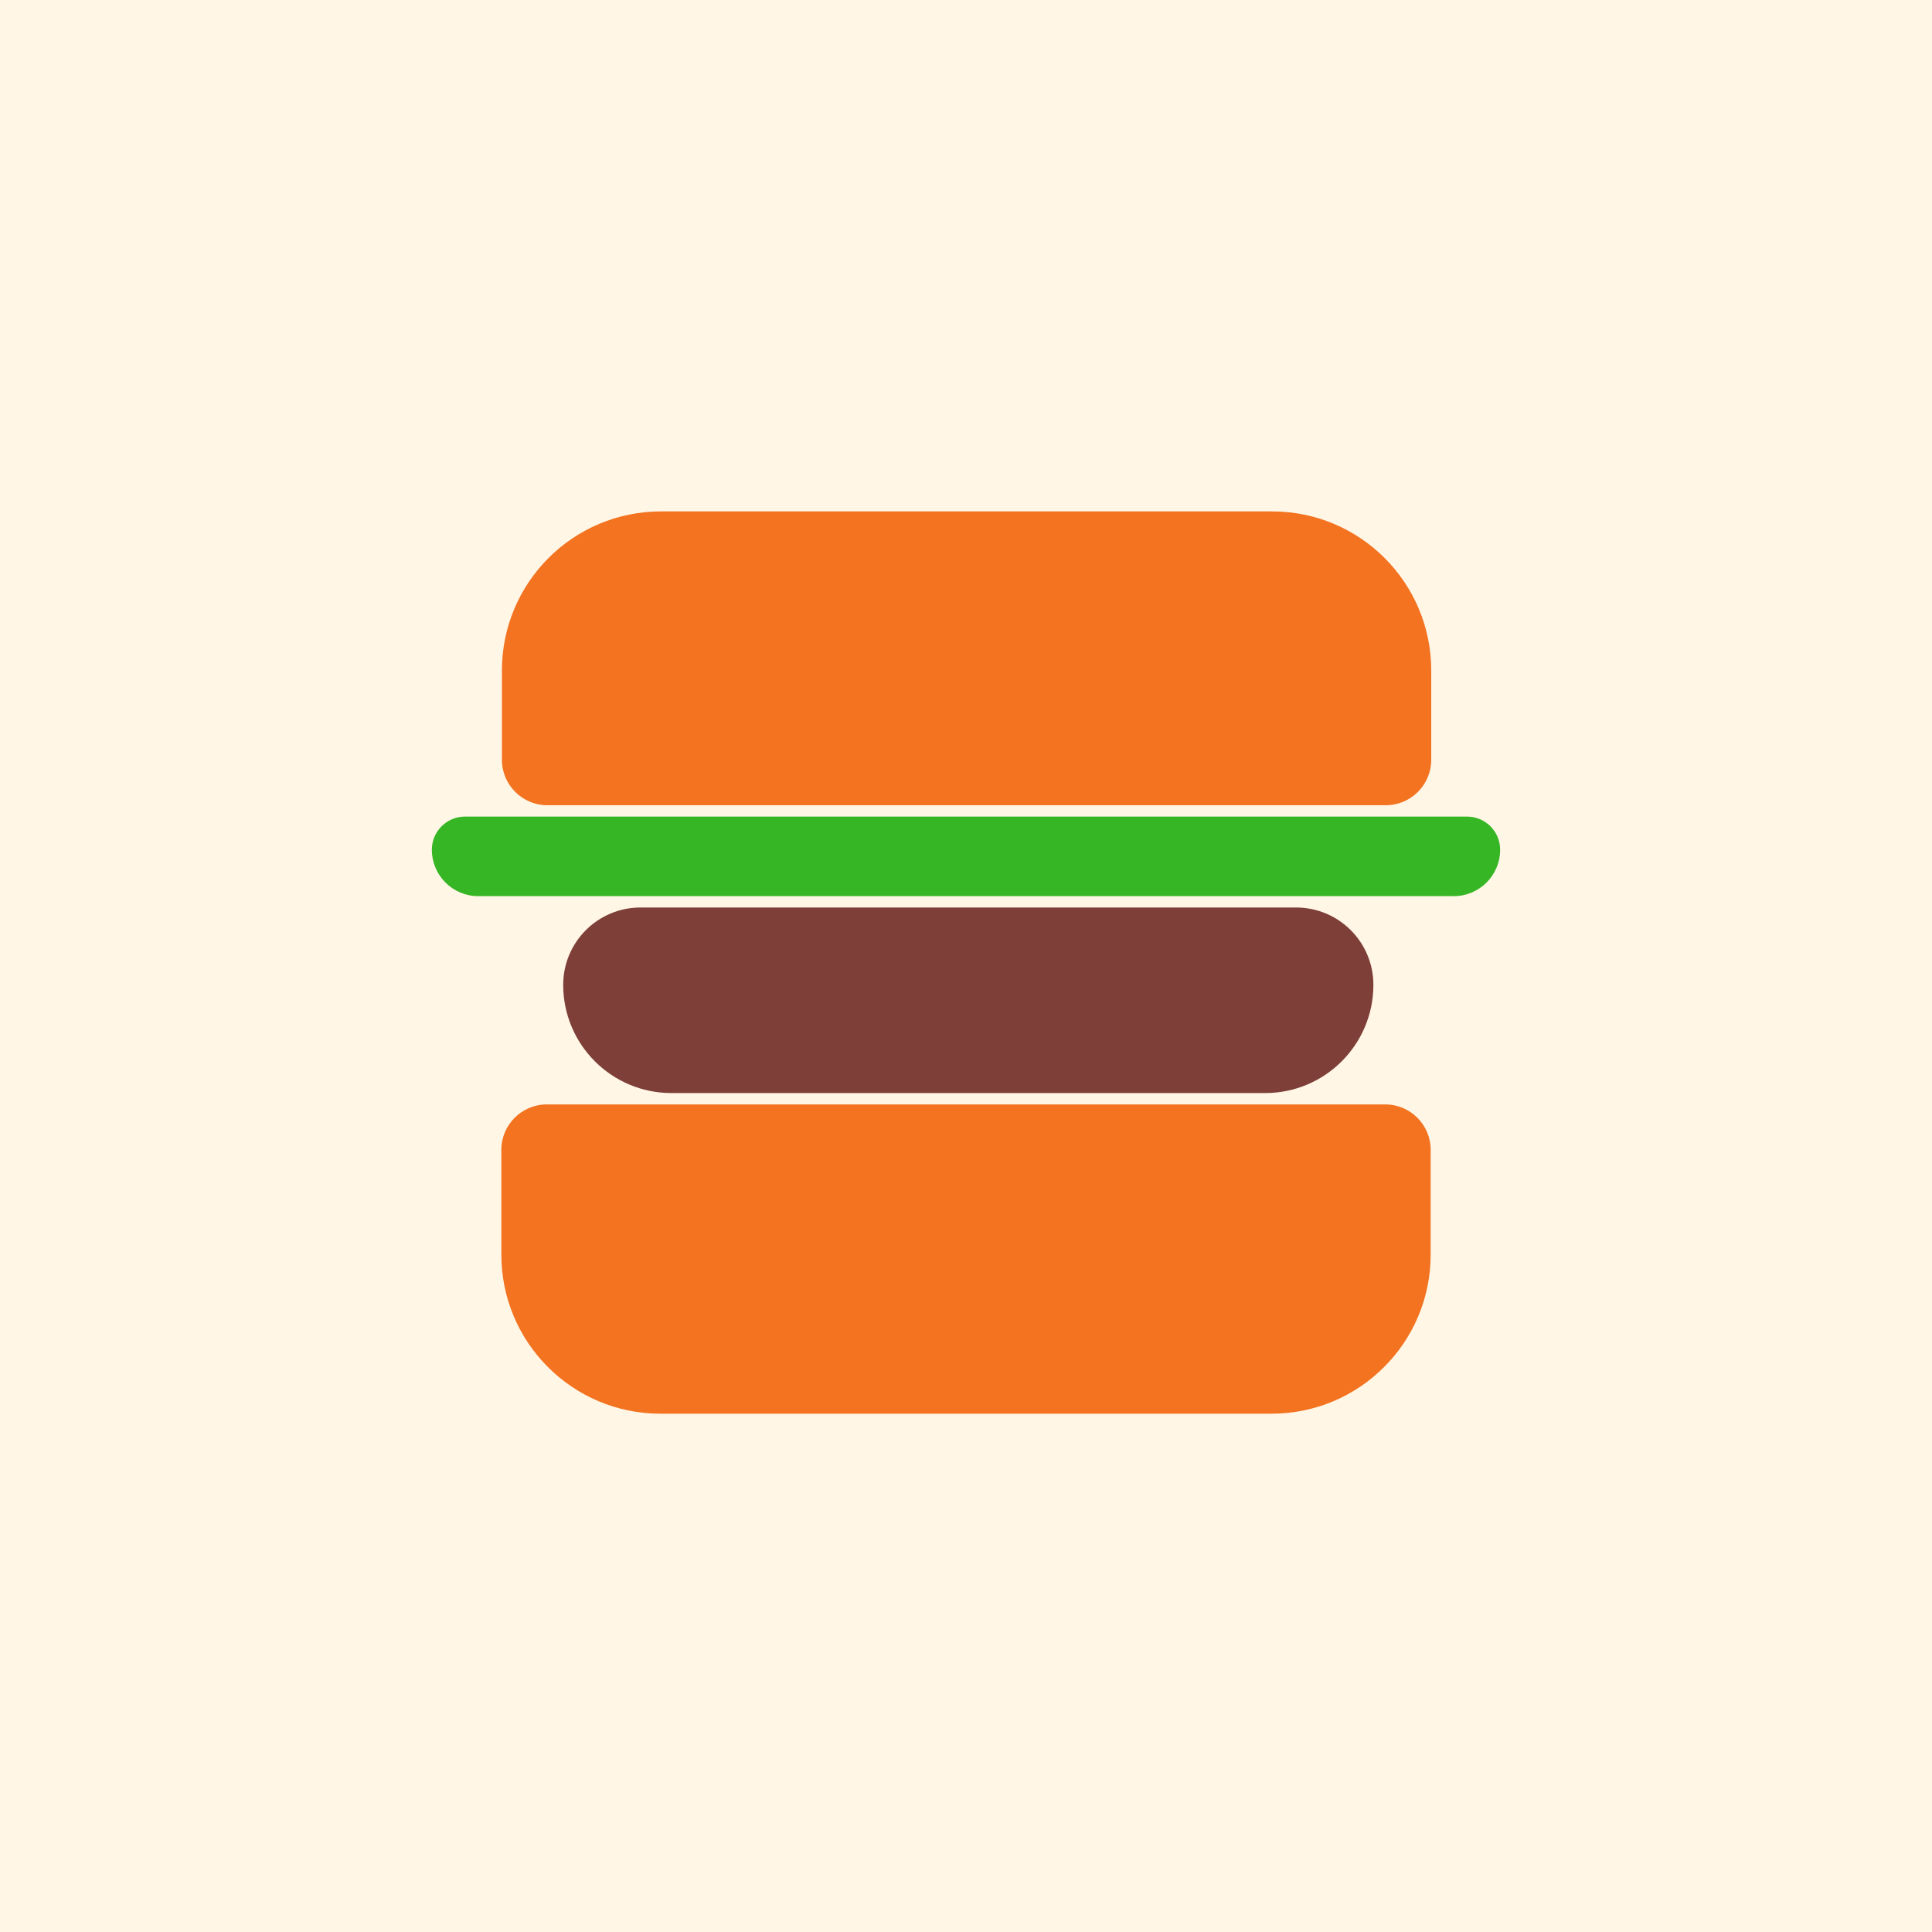
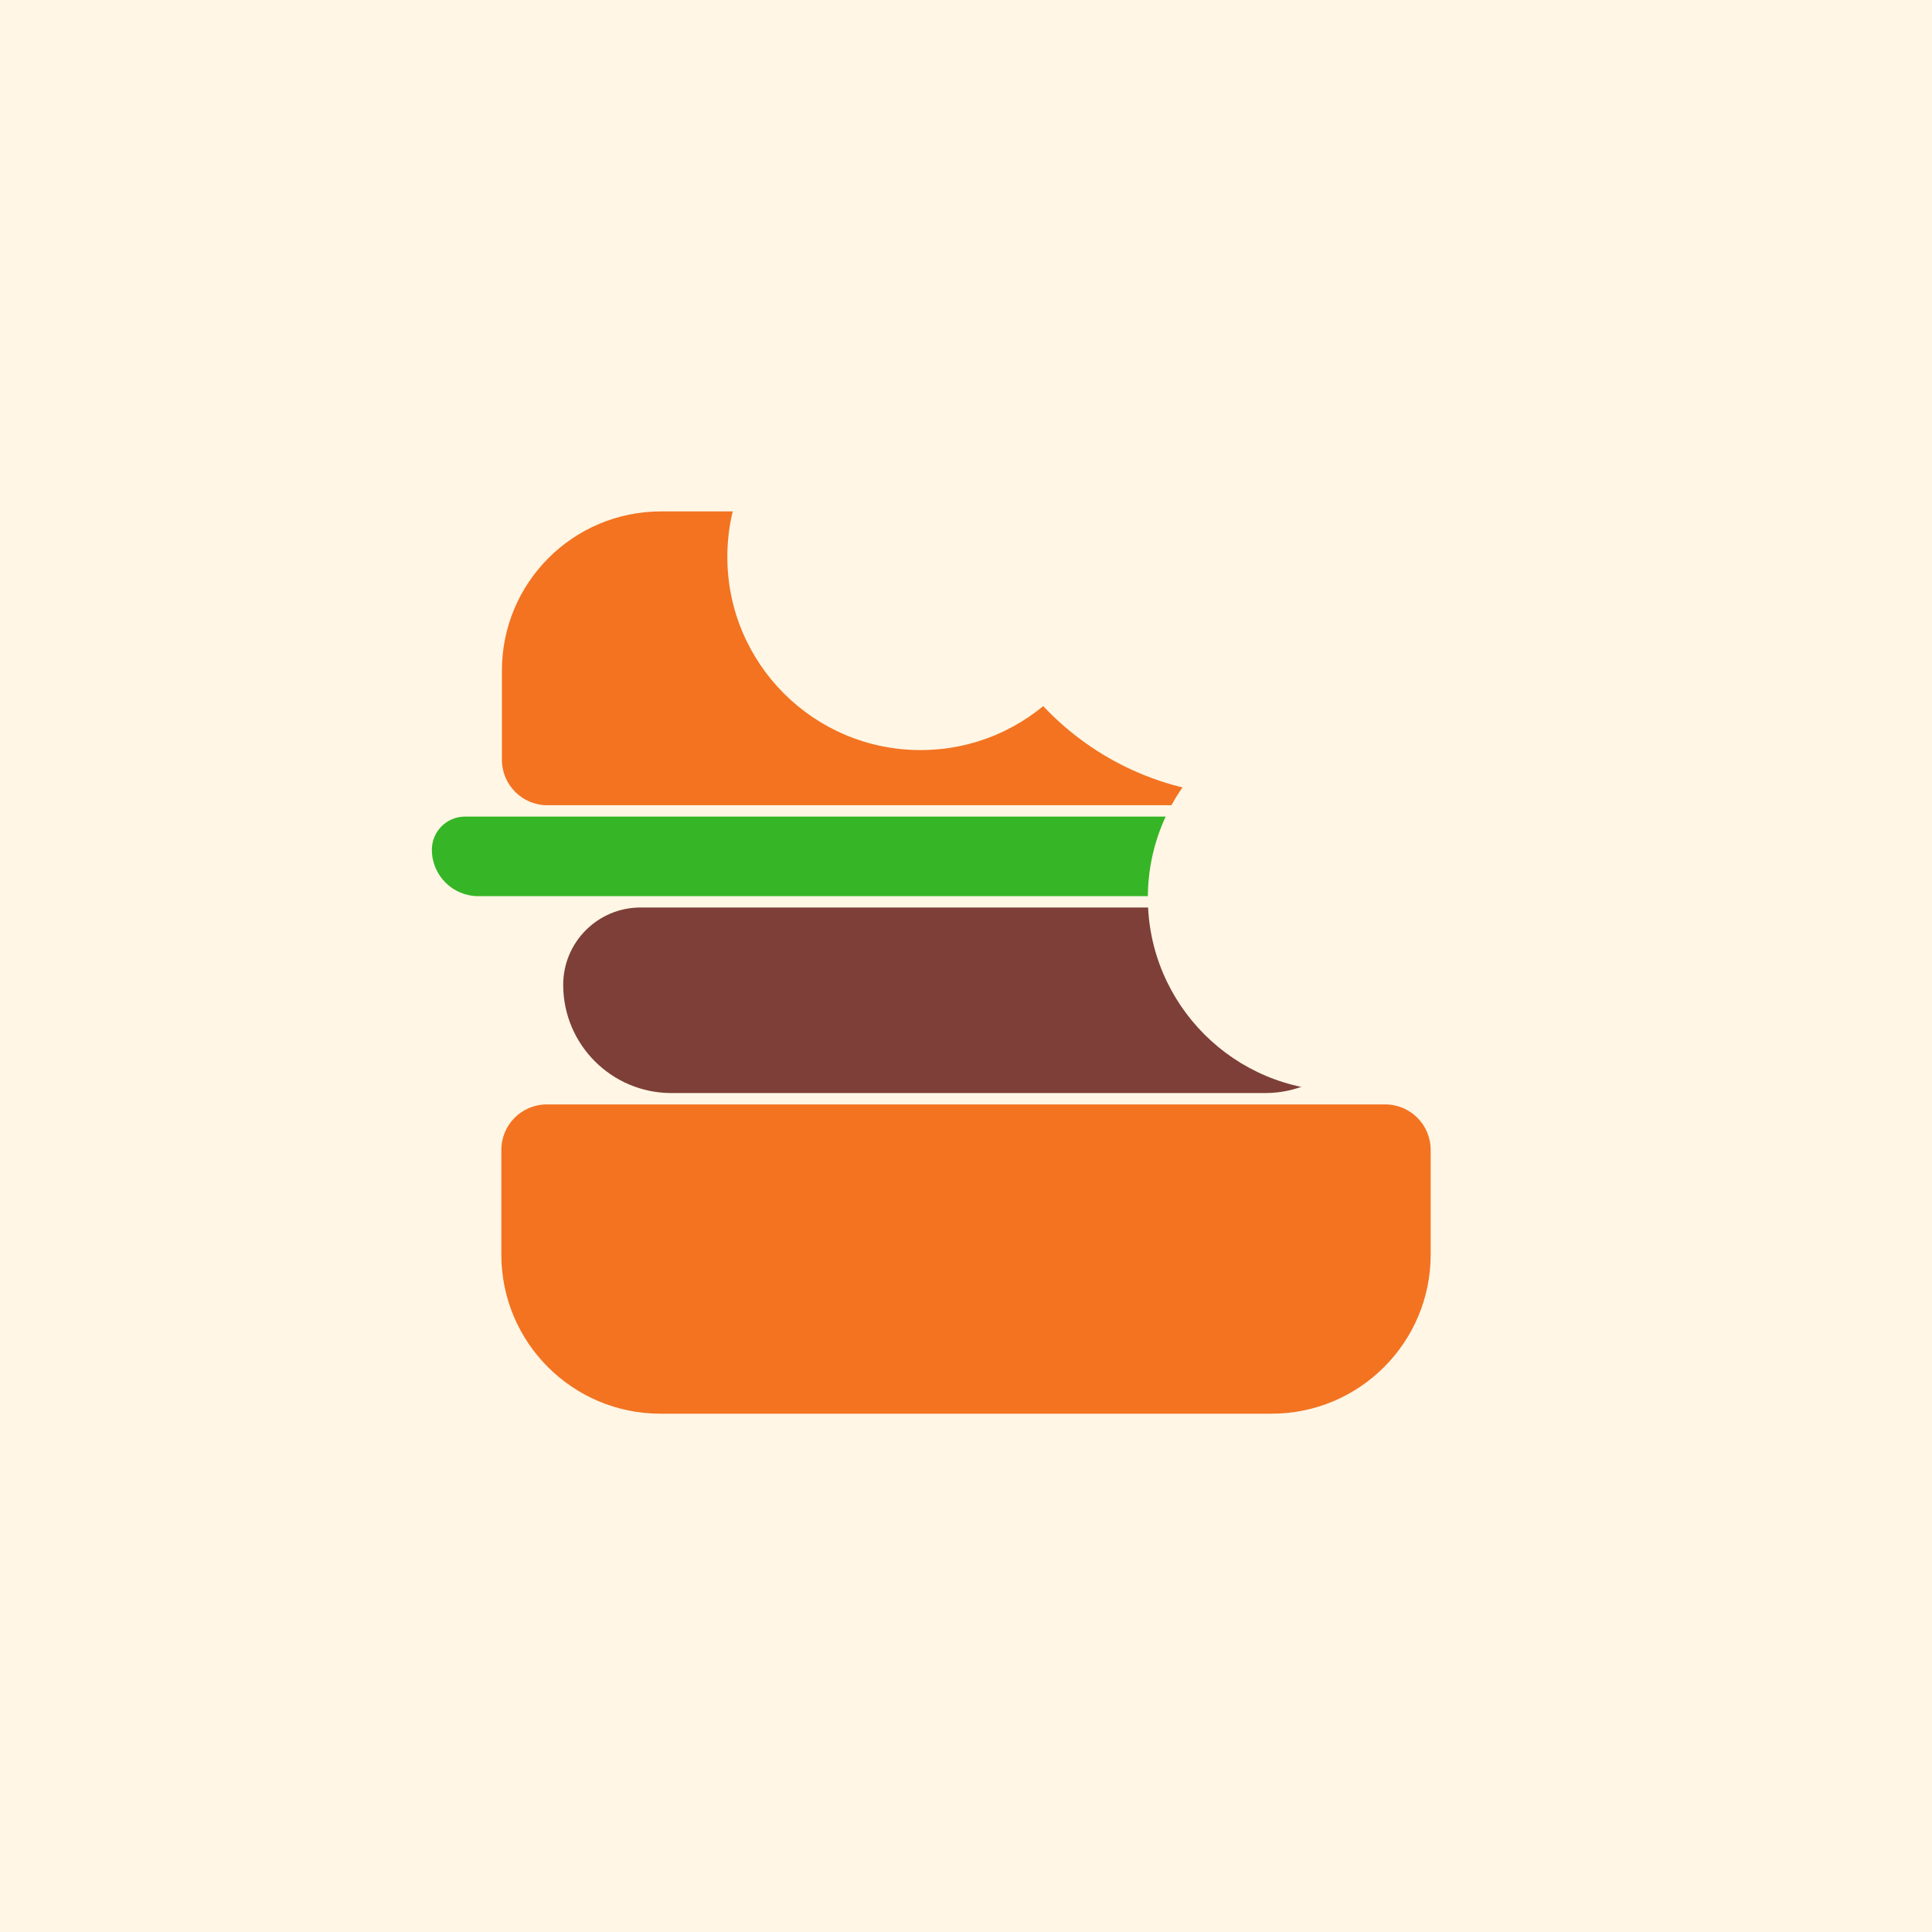
<svg xmlns="http://www.w3.org/2000/svg" width="170" height="170" viewBox="0 0 170 170" fill="none">
  <rect width="170" height="170" fill="#FFF6E5" />
  <path d="M44.164 59C44.164 51.268 50.432 45 58.164 45H111.937C119.669 45 125.937 51.268 125.937 59V66.853C125.937 69.062 124.146 70.853 121.937 70.853H48.164C45.954 70.853 44.164 69.062 44.164 66.853V59Z" fill="#F37321" />
  <path d="M125.887 110.394C125.887 118.125 119.619 124.393 111.887 124.393L58.114 124.394C50.382 124.394 44.114 118.125 44.114 110.394L44.114 101.18C44.114 98.971 45.904 97.18 48.114 97.18L121.887 97.18C124.096 97.18 125.887 98.971 125.887 101.18L125.887 110.394Z" fill="#F37321" />
-   <path d="M120.847 86.656C120.847 91.916 116.582 96.18 111.322 96.18L59.082 96.18C53.822 96.18 49.557 91.916 49.557 86.656V86.656C49.557 82.898 52.603 79.853 56.361 79.853L114.043 79.853C117.801 79.853 120.847 82.898 120.847 86.656V86.656Z" fill="#7D3F37" />
-   <path d="M132 74.769C132 77.024 130.172 78.853 127.917 78.853L42.083 78.853C39.828 78.853 38 77.024 38 74.769V74.769C38 73.158 39.306 71.853 40.917 71.853L129.083 71.853C130.694 71.853 132 73.158 132 74.769V74.769Z" fill="#36B525" />
+   <path d="M120.847 86.656C120.847 91.916 116.582 96.18 111.322 96.18L59.082 96.18C53.822 96.18 49.557 91.916 49.557 86.656C49.557 82.898 52.603 79.853 56.361 79.853L114.043 79.853C117.801 79.853 120.847 82.898 120.847 86.656Z" fill="#7D3F37" />
+   <path d="M132 74.769C132 77.024 130.172 78.853 127.917 78.853L42.083 78.853C39.828 78.853 38 77.024 38 74.769C38 73.158 39.306 71.853 40.917 71.853L129.083 71.853C130.694 71.853 132 73.158 132 74.769Z" fill="#36B526" />
+   <circle cx="110" cy="45" r="25" fill="#FFF6E5" />
+   <circle cx="118" cy="79" r="17" fill="#FFF6E5" />
+   <circle cx="81" cy="49" r="17" fill="#FFF6E5" />
</svg>
